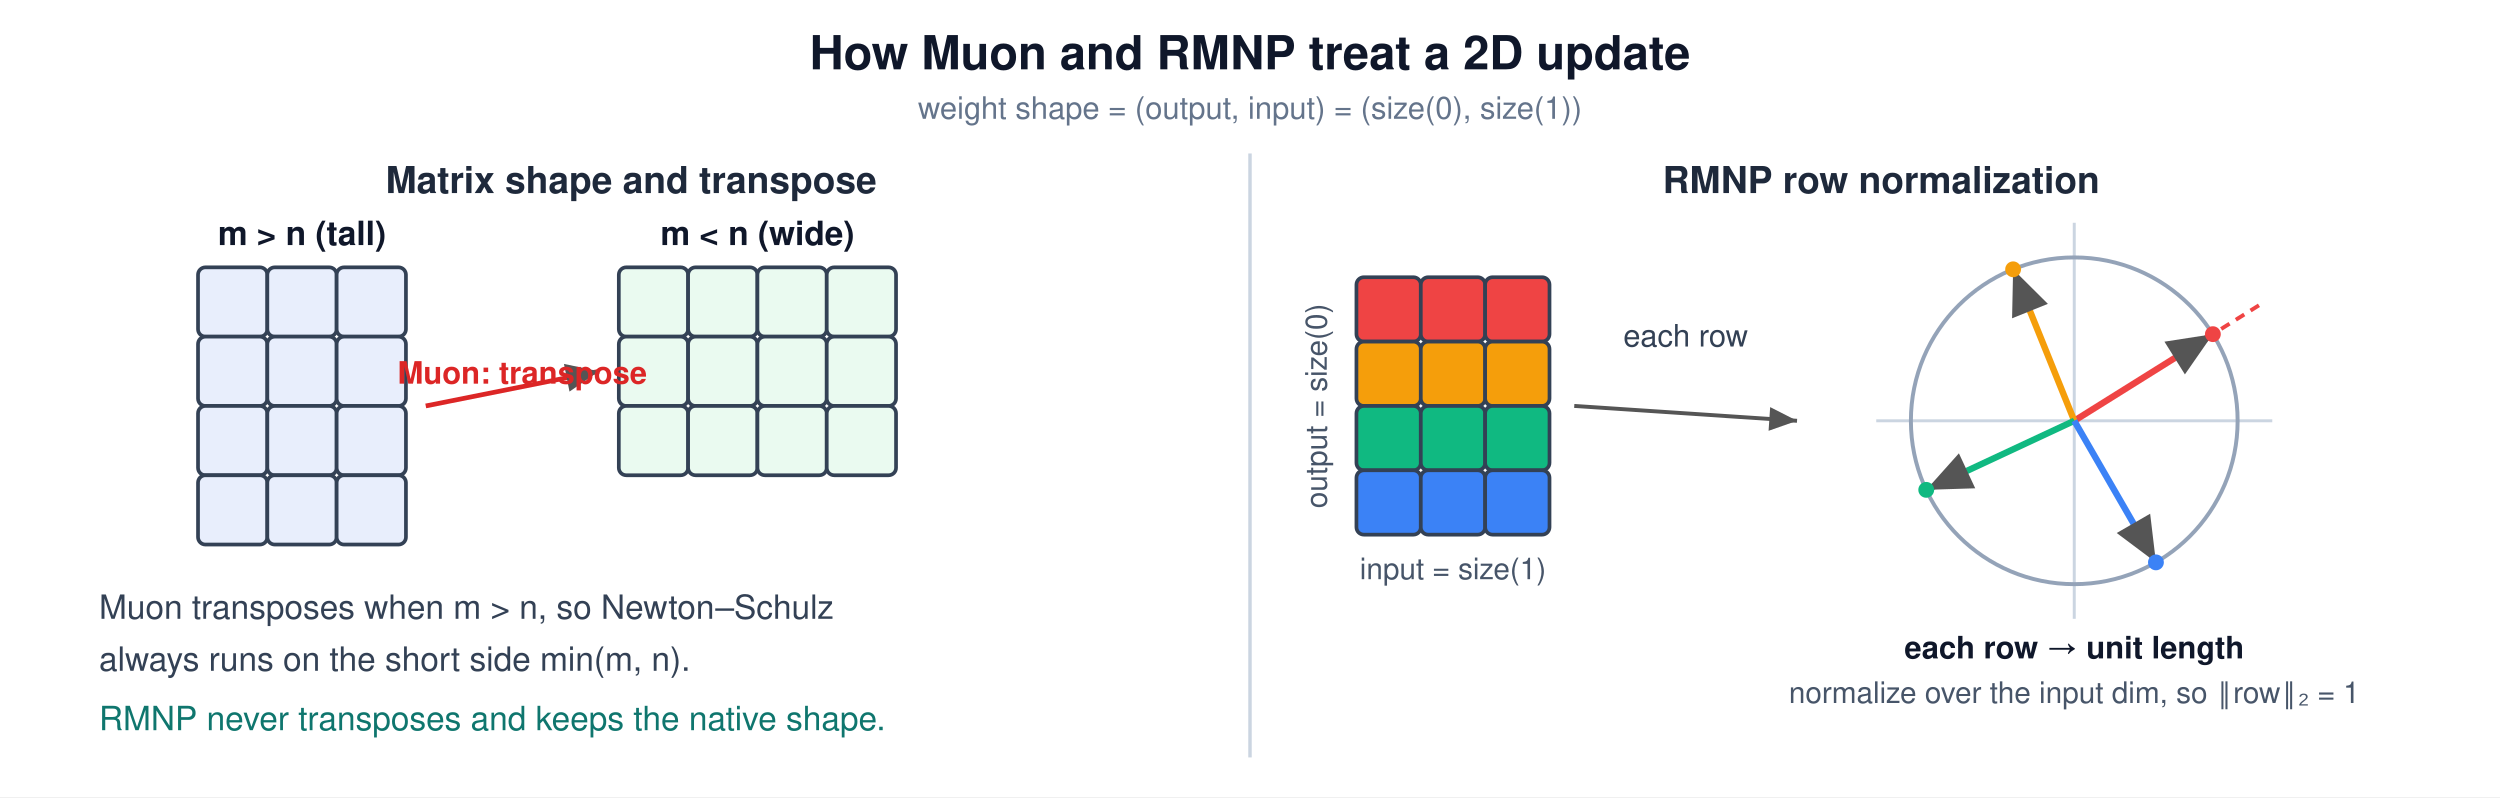
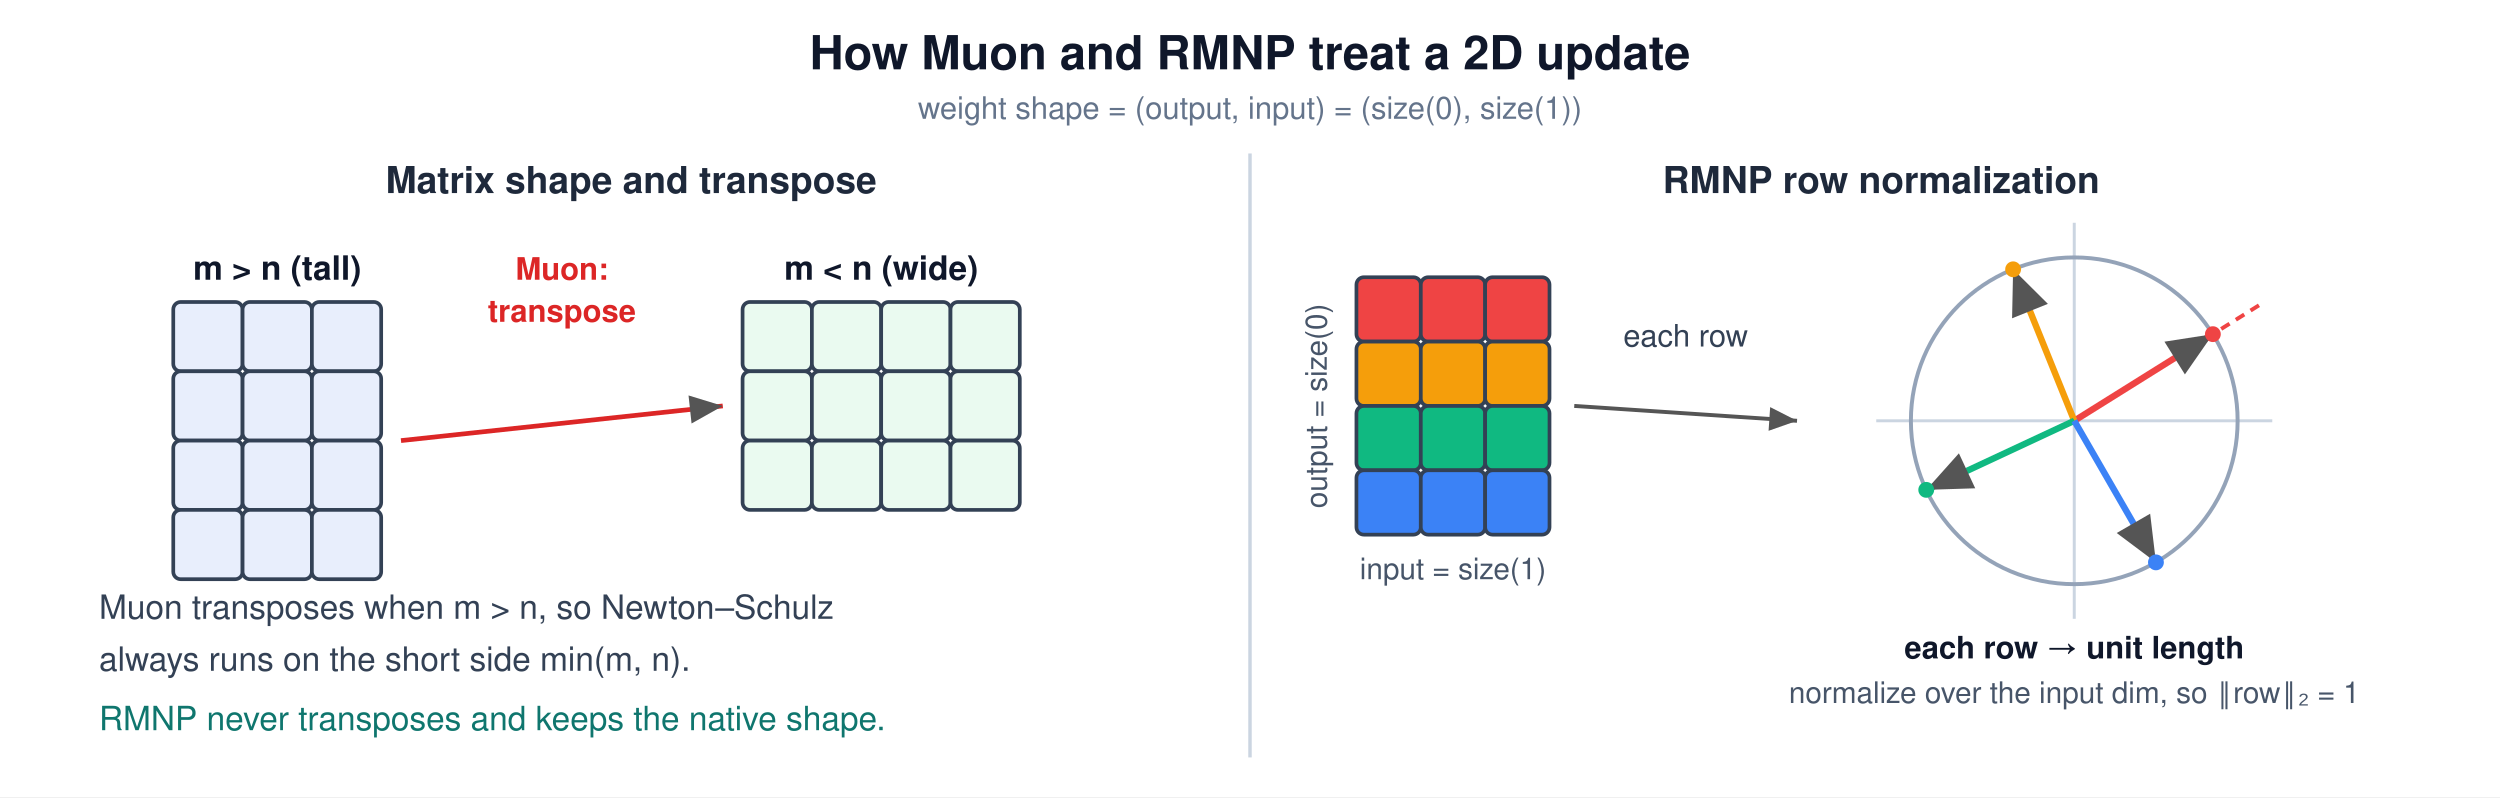
<svg xmlns="http://www.w3.org/2000/svg" width="1010" height="322" viewBox="0 0 1010 322" font-family="Helvetica,Arial,sans-serif">
  <rect width="1010" height="322" fill="#ffffff" />
  <defs>
    <marker id="ah" markerWidth="9" markerHeight="9" refX="7" refY="3" orient="auto">
      <path d="M0,0 L7,3 L0,6 z" fill="#555" />
    </marker>
    <marker id="ahc" markerWidth="8" markerHeight="8" refX="6" refY="3" orient="auto">
      <path d="M0,0 L6,3 L0,6 z" fill="#0f172a" />
    </marker>
  </defs>
  <text x="505.0" y="28" font-size="19" text-anchor="middle" fill="#0f172a" font-weight="bold">How Muon and RMNP treat a 2D update</text>
  <text x="505.0" y="48" font-size="12.5" text-anchor="middle" fill="#64748b" font-weight="normal">weight shape = (output, input) = (size(0), size(1))</text>
  <line x1="505.0" y1="62.0" x2="505.0" y2="306.0" stroke="#cbd5e1" stroke-width="1.4" />
  <text x="255" y="78" font-size="15" text-anchor="middle" fill="#1e293b" font-weight="bold">Matrix shape and transpose</text>
  <text x="760" y="78" font-size="15" text-anchor="middle" fill="#1e293b" font-weight="bold">RMNP row normalization</text>
-   <rect x="80" y="108" width="28" height="28" rx="3" fill="#e8eefc" stroke="#334155" stroke-width="1.5" />
-   <rect x="108" y="108" width="28" height="28" rx="3" fill="#e8eefc" stroke="#334155" stroke-width="1.5" />
-   <rect x="136" y="108" width="28" height="28" rx="3" fill="#e8eefc" stroke="#334155" stroke-width="1.5" />
-   <rect x="80" y="136" width="28" height="28" rx="3" fill="#e8eefc" stroke="#334155" stroke-width="1.5" />
-   <rect x="108" y="136" width="28" height="28" rx="3" fill="#e8eefc" stroke="#334155" stroke-width="1.5" />
-   <rect x="136" y="136" width="28" height="28" rx="3" fill="#e8eefc" stroke="#334155" stroke-width="1.5" />
-   <rect x="80" y="164" width="28" height="28" rx="3" fill="#e8eefc" stroke="#334155" stroke-width="1.5" />
-   <rect x="108" y="164" width="28" height="28" rx="3" fill="#e8eefc" stroke="#334155" stroke-width="1.5" />
-   <rect x="136" y="164" width="28" height="28" rx="3" fill="#e8eefc" stroke="#334155" stroke-width="1.5" />
-   <rect x="80" y="192" width="28" height="28" rx="3" fill="#e8eefc" stroke="#334155" stroke-width="1.5" />
-   <rect x="108" y="192" width="28" height="28" rx="3" fill="#e8eefc" stroke="#334155" stroke-width="1.5" />
-   <rect x="136" y="192" width="28" height="28" rx="3" fill="#e8eefc" stroke="#334155" stroke-width="1.5" />
-   <text x="122.0" y="99" font-size="13.5" text-anchor="middle" fill="#0f172a" font-weight="bold">m &gt; n  (tall)</text>
-   <rect x="250" y="108" width="28" height="28" rx="3" fill="#eafaf0" stroke="#334155" stroke-width="1.5" />
-   <rect x="278" y="108" width="28" height="28" rx="3" fill="#eafaf0" stroke="#334155" stroke-width="1.5" />
-   <rect x="306" y="108" width="28" height="28" rx="3" fill="#eafaf0" stroke="#334155" stroke-width="1.5" />
-   <rect x="334" y="108" width="28" height="28" rx="3" fill="#eafaf0" stroke="#334155" stroke-width="1.5" />
-   <rect x="250" y="136" width="28" height="28" rx="3" fill="#eafaf0" stroke="#334155" stroke-width="1.5" />
-   <rect x="278" y="136" width="28" height="28" rx="3" fill="#eafaf0" stroke="#334155" stroke-width="1.5" />
-   <rect x="306" y="136" width="28" height="28" rx="3" fill="#eafaf0" stroke="#334155" stroke-width="1.5" />
-   <rect x="334" y="136" width="28" height="28" rx="3" fill="#eafaf0" stroke="#334155" stroke-width="1.5" />
-   <rect x="250" y="164" width="28" height="28" rx="3" fill="#eafaf0" stroke="#334155" stroke-width="1.5" />
-   <rect x="278" y="164" width="28" height="28" rx="3" fill="#eafaf0" stroke="#334155" stroke-width="1.5" />
-   <rect x="306" y="164" width="28" height="28" rx="3" fill="#eafaf0" stroke="#334155" stroke-width="1.5" />
-   <rect x="334" y="164" width="28" height="28" rx="3" fill="#eafaf0" stroke="#334155" stroke-width="1.5" />
-   <text x="306.0" y="99" font-size="13.5" text-anchor="middle" fill="#0f172a" font-weight="bold">m &lt; n  (wide)</text>
-   <line x1="172.0" y1="164.0" x2="242.0" y2="150.0" stroke="#dc2626" stroke-width="1.9" marker-end="url(#ah)" />
-   <text x="211.0" y="155" font-size="12.5" text-anchor="middle" fill="#dc2626" font-weight="bold">Muon: transpose</text>
+   <rect x="70" y="122" width="28" height="28" rx="3" fill="#e8eefc" stroke="#334155" stroke-width="1.5" />
+   <rect x="98" y="122" width="28" height="28" rx="3" fill="#e8eefc" stroke="#334155" stroke-width="1.5" />
+   <rect x="126" y="122" width="28" height="28" rx="3" fill="#e8eefc" stroke="#334155" stroke-width="1.5" />
+   <rect x="70" y="150" width="28" height="28" rx="3" fill="#e8eefc" stroke="#334155" stroke-width="1.5" />
+   <rect x="98" y="150" width="28" height="28" rx="3" fill="#e8eefc" stroke="#334155" stroke-width="1.5" />
+   <rect x="126" y="150" width="28" height="28" rx="3" fill="#e8eefc" stroke="#334155" stroke-width="1.5" />
+   <rect x="70" y="178" width="28" height="28" rx="3" fill="#e8eefc" stroke="#334155" stroke-width="1.5" />
+   <rect x="98" y="178" width="28" height="28" rx="3" fill="#e8eefc" stroke="#334155" stroke-width="1.5" />
+   <rect x="126" y="178" width="28" height="28" rx="3" fill="#e8eefc" stroke="#334155" stroke-width="1.5" />
+   <rect x="70" y="206" width="28" height="28" rx="3" fill="#e8eefc" stroke="#334155" stroke-width="1.5" />
+   <rect x="98" y="206" width="28" height="28" rx="3" fill="#e8eefc" stroke="#334155" stroke-width="1.5" />
+   <rect x="126" y="206" width="28" height="28" rx="3" fill="#e8eefc" stroke="#334155" stroke-width="1.5" />
+   <text x="112.0" y="113" font-size="13.5" text-anchor="middle" fill="#0f172a" font-weight="bold">m &gt; n  (tall)</text>
+   <rect x="300" y="122" width="28" height="28" rx="3" fill="#eafaf0" stroke="#334155" stroke-width="1.5" />
+   <rect x="328" y="122" width="28" height="28" rx="3" fill="#eafaf0" stroke="#334155" stroke-width="1.5" />
+   <rect x="356" y="122" width="28" height="28" rx="3" fill="#eafaf0" stroke="#334155" stroke-width="1.5" />
+   <rect x="384" y="122" width="28" height="28" rx="3" fill="#eafaf0" stroke="#334155" stroke-width="1.5" />
+   <rect x="300" y="150" width="28" height="28" rx="3" fill="#eafaf0" stroke="#334155" stroke-width="1.5" />
+   <rect x="328" y="150" width="28" height="28" rx="3" fill="#eafaf0" stroke="#334155" stroke-width="1.5" />
+   <rect x="356" y="150" width="28" height="28" rx="3" fill="#eafaf0" stroke="#334155" stroke-width="1.5" />
+   <rect x="384" y="150" width="28" height="28" rx="3" fill="#eafaf0" stroke="#334155" stroke-width="1.5" />
+   <rect x="300" y="178" width="28" height="28" rx="3" fill="#eafaf0" stroke="#334155" stroke-width="1.5" />
+   <rect x="328" y="178" width="28" height="28" rx="3" fill="#eafaf0" stroke="#334155" stroke-width="1.5" />
+   <rect x="356" y="178" width="28" height="28" rx="3" fill="#eafaf0" stroke="#334155" stroke-width="1.5" />
+   <rect x="384" y="178" width="28" height="28" rx="3" fill="#eafaf0" stroke="#334155" stroke-width="1.5" />
+   <text x="356.0" y="113" font-size="13.5" text-anchor="middle" fill="#0f172a" font-weight="bold">m &lt; n  (wide)</text>
+   <line x1="162.0" y1="178.0" x2="292.0" y2="164.0" stroke="#dc2626" stroke-width="1.9" marker-end="url(#ah)" />
+   <text x="227.0" y="113" font-size="12.5" text-anchor="middle" fill="#dc2626" font-weight="bold">Muon:</text>
+   <text x="227.0" y="130" font-size="12.5" text-anchor="middle" fill="#dc2626" font-weight="bold">transpose</text>
  <text x="40" y="250" font-size="13.5" text-anchor="start" fill="#334155" font-weight="normal">Muon transposes when m &gt; n, so Newton–Schulz</text>
  <text x="40" y="271" font-size="13.5" text-anchor="start" fill="#334155" font-weight="normal">always runs on the short side min(m, n).</text>
  <text x="40" y="295" font-size="13.5" text-anchor="start" fill="#0f766e" font-weight="normal">RMNP never transposes and keeps the native shape.</text>
  <rect x="548" y="112" width="26" height="26" rx="3" fill="#ef4444" stroke="#334155" stroke-width="1.5" />
  <rect x="574" y="112" width="26" height="26" rx="3" fill="#ef4444" stroke="#334155" stroke-width="1.5" />
  <rect x="600" y="112" width="26" height="26" rx="3" fill="#ef4444" stroke="#334155" stroke-width="1.5" />
  <rect x="548" y="138" width="26" height="26" rx="3" fill="#f59e0b" stroke="#334155" stroke-width="1.5" />
  <rect x="574" y="138" width="26" height="26" rx="3" fill="#f59e0b" stroke="#334155" stroke-width="1.5" />
  <rect x="600" y="138" width="26" height="26" rx="3" fill="#f59e0b" stroke="#334155" stroke-width="1.5" />
  <rect x="548" y="164" width="26" height="26" rx="3" fill="#10b981" stroke="#334155" stroke-width="1.5" />
  <rect x="574" y="164" width="26" height="26" rx="3" fill="#10b981" stroke="#334155" stroke-width="1.5" />
  <rect x="600" y="164" width="26" height="26" rx="3" fill="#10b981" stroke="#334155" stroke-width="1.5" />
  <rect x="548" y="190" width="26" height="26" rx="3" fill="#3b82f6" stroke="#334155" stroke-width="1.5" />
  <rect x="574" y="190" width="26" height="26" rx="3" fill="#3b82f6" stroke="#334155" stroke-width="1.5" />
  <rect x="600" y="190" width="26" height="26" rx="3" fill="#3b82f6" stroke="#334155" stroke-width="1.5" />
  <text x="587.0" y="234" font-size="12" text-anchor="middle" fill="#475569" font-weight="normal">input = size(1)</text>
  <text x="536" y="164" font-size="12" text-anchor="middle" fill="#475569" font-weight="normal" transform="rotate(-90 536 164)">output = size(0)</text>
  <line x1="636.0" y1="164.0" x2="726.0" y2="170.0" stroke="#555" stroke-width="1.6" marker-end="url(#ah)" />
  <text x="681.0" y="140" font-size="12.5" text-anchor="middle" fill="#334155" font-weight="normal">each row</text>
  <line x1="758.0" y1="170.0" x2="918.0" y2="170.0" stroke="#cbd5e1" stroke-width="1.2" />
  <line x1="838.0" y1="90.0" x2="838.0" y2="250.0" stroke="#cbd5e1" stroke-width="1.2" />
  <circle cx="838" cy="170" r="66" fill="none" stroke="#94a3b8" stroke-width="1.6" />
  <line x1="838.0" y1="170.0" x2="913.0" y2="123.1" stroke="#ef4444" stroke-width="1.6" stroke-dasharray="4 3" />
  <line x1="838.0" y1="170.0" x2="894.0" y2="135.0" stroke="#ef4444" stroke-width="2.6" marker-end="url(#ah)" />
  <circle cx="894.0" cy="135.0" r="3.2" fill="#ef4444" />
  <line x1="838.0" y1="170.0" x2="823.7" y2="134.5" stroke="#f59e0b" stroke-width="1.6" stroke-dasharray="4 3" />
  <line x1="838.0" y1="170.0" x2="813.3" y2="108.8" stroke="#f59e0b" stroke-width="2.6" marker-end="url(#ah)" />
  <circle cx="813.3" cy="108.8" r="3.2" fill="#f59e0b" />
  <line x1="838.0" y1="170.0" x2="775.2" y2="199.3" stroke="#10b981" stroke-width="1.6" stroke-dasharray="4 3" />
  <line x1="838.0" y1="170.0" x2="778.2" y2="197.9" stroke="#10b981" stroke-width="2.6" marker-end="url(#ah)" />
  <circle cx="778.2" cy="197.9" r="3.2" fill="#10b981" />
  <line x1="838.0" y1="170.0" x2="864.4" y2="215.7" stroke="#3b82f6" stroke-width="1.6" stroke-dasharray="4 3" />
  <line x1="838.0" y1="170.0" x2="871.0" y2="227.2" stroke="#3b82f6" stroke-width="2.6" marker-end="url(#ah)" />
  <circle cx="871.0" cy="227.2" r="3.2" fill="#3b82f6" />
  <text x="838" y="266" font-size="12.5" text-anchor="middle" fill="#0f172a" font-weight="bold">each row → unit length</text>
  <text x="838" y="284" font-size="12" text-anchor="middle" fill="#475569" font-weight="normal">normalize over the input dim, so ‖row‖₂ = 1</text>
</svg>
